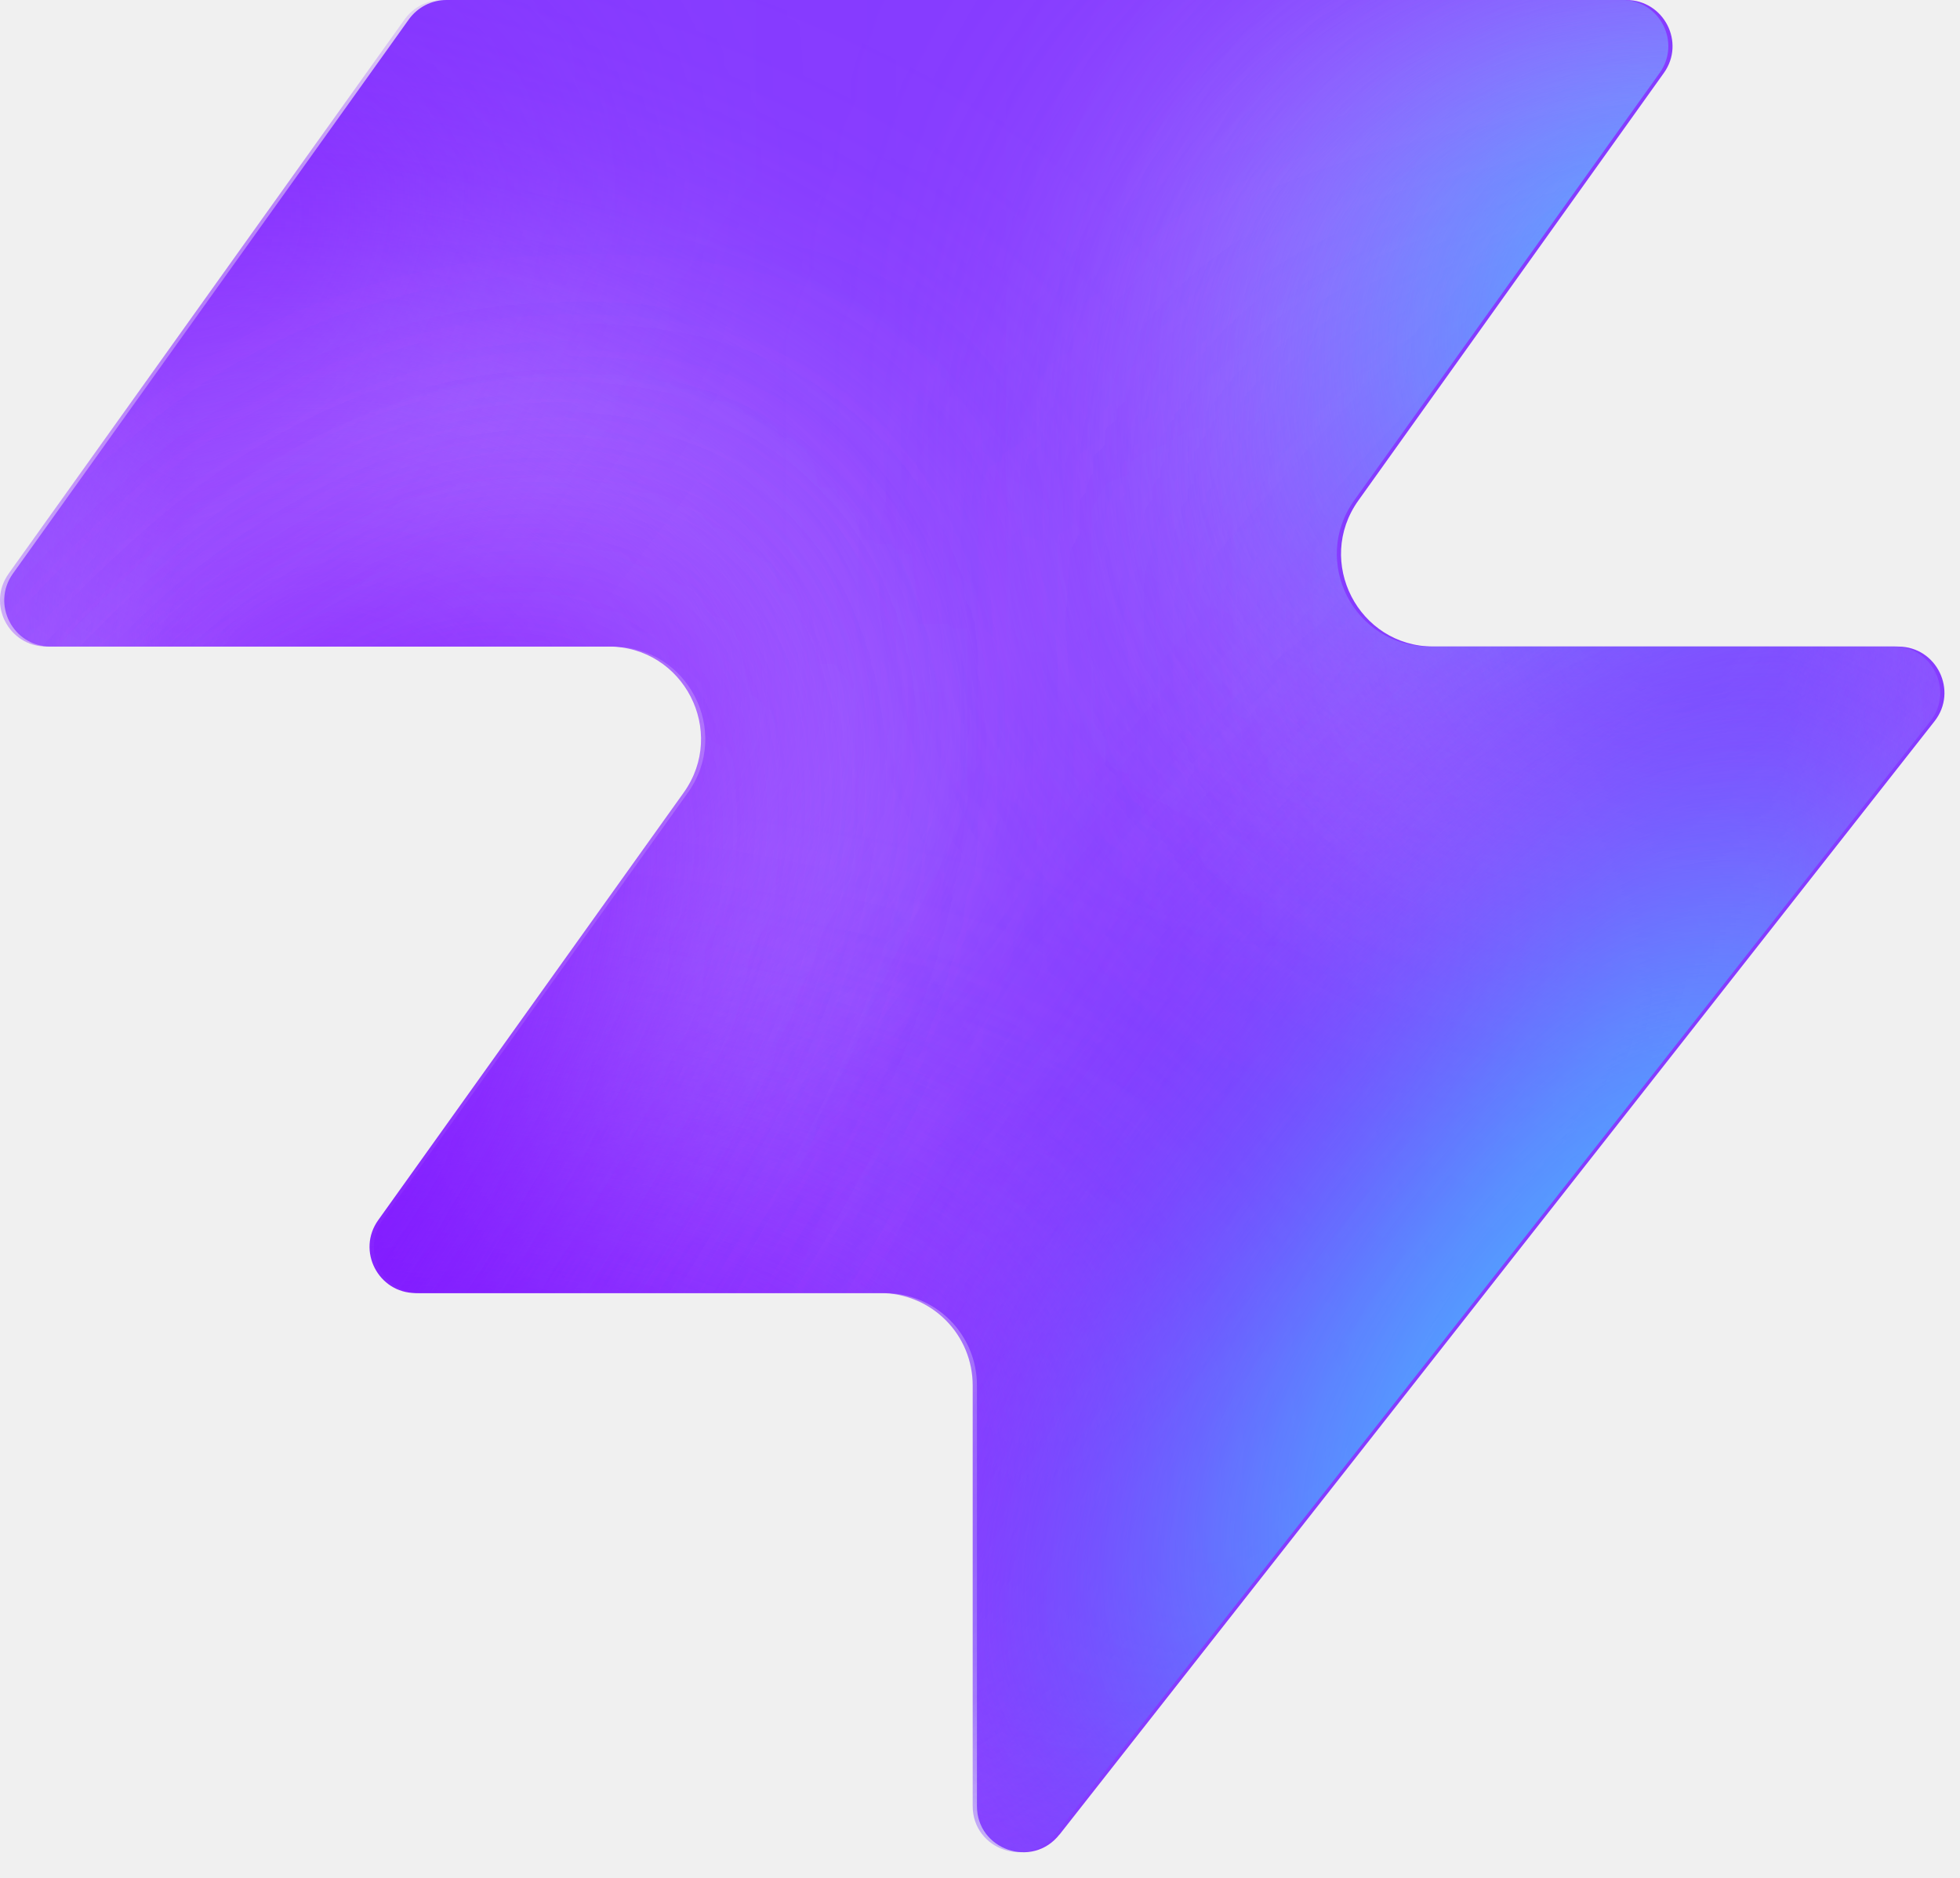
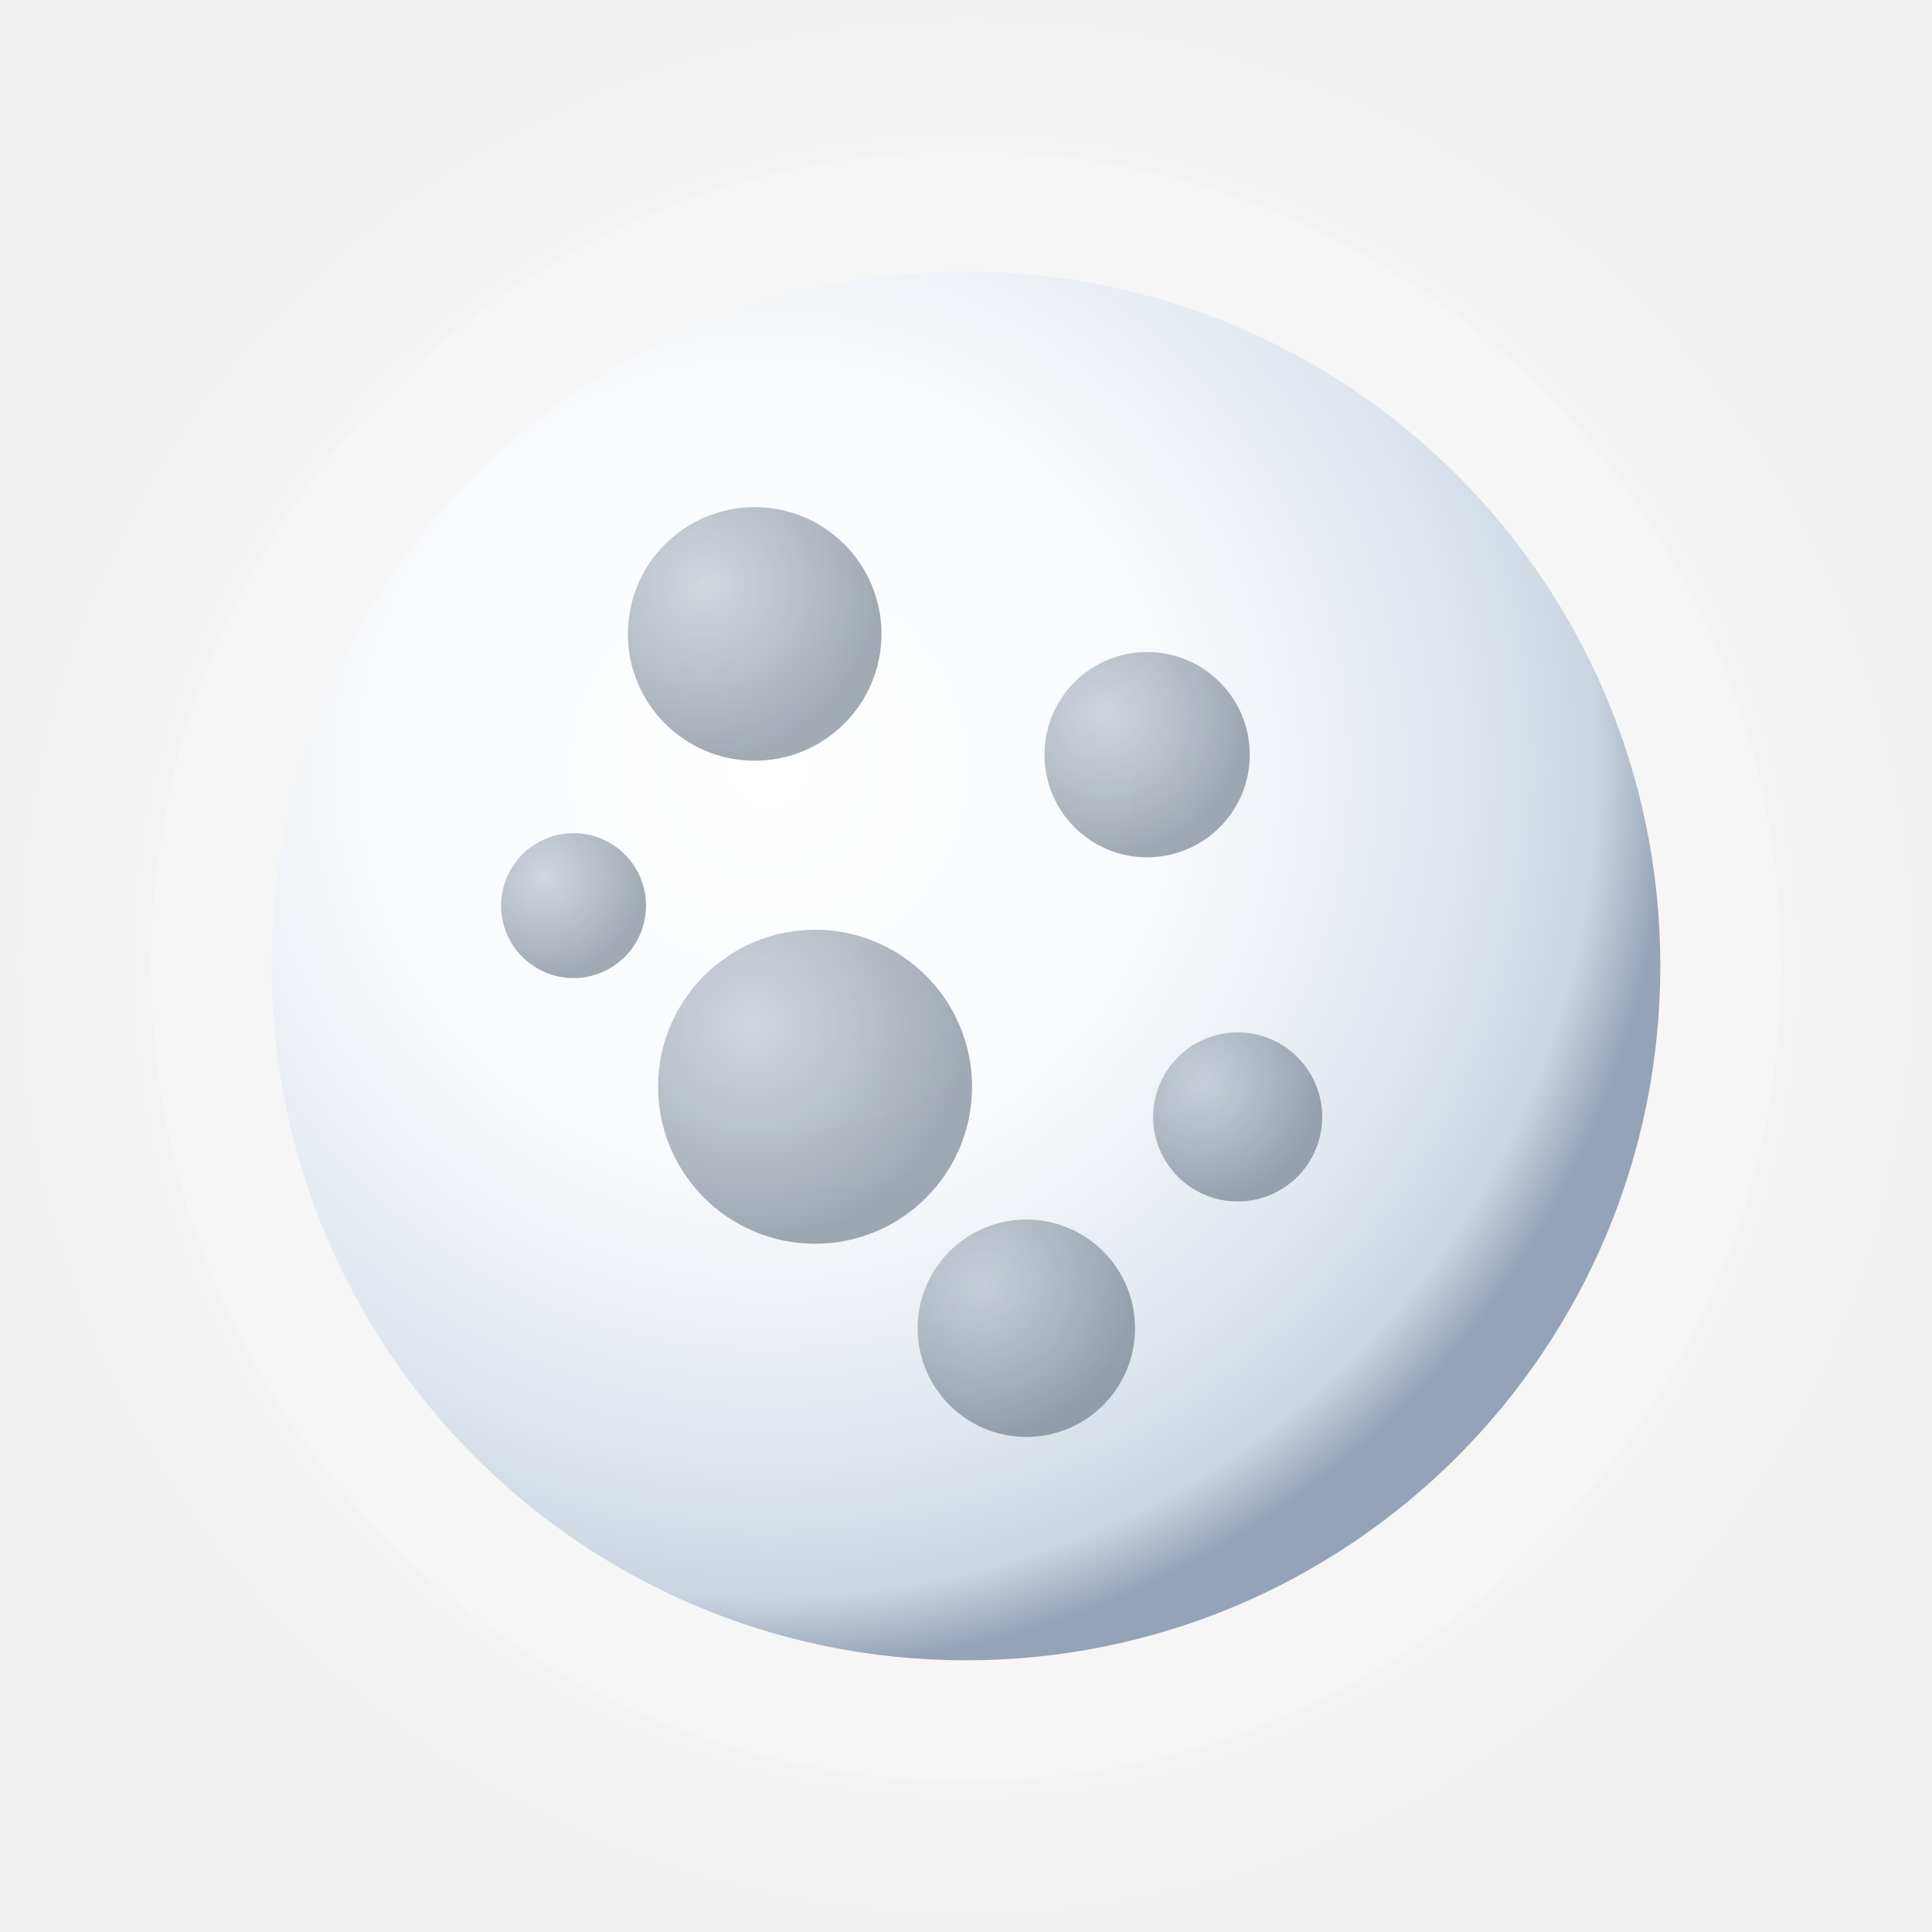
- <svg xmlns="http://www.w3.org/2000/svg" width="48" height="46" fill="none" viewBox="0 0 48 46">
-   <path fill="#863bff" d="M25.946 44.938c-.664.845-2.021.375-2.021-.698V33.937a2.26 2.26 0 0 0-2.262-2.262H10.287c-.92 0-1.456-1.04-.92-1.788l7.48-10.471c1.07-1.497 0-3.578-1.842-3.578H1.237c-.92 0-1.456-1.04-.92-1.788L10.013.474c.214-.297.556-.474.92-.474h28.894c.92 0 1.456 1.04.92 1.788l-7.48 10.471c-1.07 1.498 0 3.579 1.842 3.579h11.377c.943 0 1.473 1.088.89 1.83L25.947 44.94z" style="fill:#863bff;fill:color(display-p3 .525 .23 1);fill-opacity:1" />
-   <mask id="a" width="48" height="46" x="0" y="0" maskUnits="userSpaceOnUse" style="mask-type:alpha">
-     <path fill="#000" d="M25.842 44.938c-.664.844-2.021.375-2.021-.698V33.937a2.26 2.26 0 0 0-2.262-2.262H10.183c-.92 0-1.456-1.04-.92-1.788l7.48-10.471c1.07-1.498 0-3.579-1.842-3.579H1.133c-.92 0-1.456-1.04-.92-1.787L9.91.473c.214-.297.556-.474.92-.474h28.894c.92 0 1.456 1.04.92 1.788l-7.48 10.471c-1.07 1.498 0 3.578 1.842 3.578h11.377c.943 0 1.473 1.088.89 1.832L25.843 44.94z" style="fill:#000;fill-opacity:1" />
-   </mask>
-   <g mask="url(#a)">
-     <g filter="url(#b)">
-       <ellipse cx="5.508" cy="14.704" fill="#ede6ff" rx="5.508" ry="14.704" style="fill:#ede6ff;fill:color(display-p3 .927 .903 1);fill-opacity:1" transform="matrix(.00324 1 1 -.00324 -4.47 31.516)" />
-     </g>
-     <g filter="url(#c)">
-       <ellipse cx="10.399" cy="29.851" fill="#ede6ff" rx="10.399" ry="29.851" style="fill:#ede6ff;fill:color(display-p3 .927 .903 1);fill-opacity:1" transform="matrix(.00324 1 1 -.00324 -39.328 7.883)" />
-     </g>
-     <g filter="url(#d)">
-       <ellipse cx="5.508" cy="30.487" fill="#7e14ff" rx="5.508" ry="30.487" style="fill:#7e14ff;fill:color(display-p3 .492 .077 1);fill-opacity:1" transform="rotate(89.814 -25.913 -14.639)scale(1 -1)" />
-     </g>
-     <g filter="url(#e)">
-       <ellipse cx="5.508" cy="30.599" fill="#7e14ff" rx="5.508" ry="30.599" style="fill:#7e14ff;fill:color(display-p3 .492 .077 1);fill-opacity:1" transform="rotate(89.814 -32.644 -3.334)scale(1 -1)" />
-     </g>
-     <g filter="url(#f)">
-       <ellipse cx="5.508" cy="30.599" fill="#7e14ff" rx="5.508" ry="30.599" style="fill:#7e14ff;fill:color(display-p3 .492 .077 1);fill-opacity:1" transform="matrix(.00324 1 1 -.00324 -34.34 30.47)" />
-     </g>
-     <g filter="url(#g)">
-       <ellipse cx="14.072" cy="22.078" fill="#ede6ff" rx="14.072" ry="22.078" style="fill:#ede6ff;fill:color(display-p3 .927 .903 1);fill-opacity:1" transform="rotate(93.35 24.506 48.493)scale(-1 1)" />
-     </g>
-     <g filter="url(#h)">
-       <ellipse cx="3.47" cy="21.501" fill="#7e14ff" rx="3.47" ry="21.501" style="fill:#7e14ff;fill:color(display-p3 .492 .077 1);fill-opacity:1" transform="rotate(89.009 28.708 47.59)scale(-1 1)" />
-     </g>
-     <g filter="url(#i)">
-       <ellipse cx="3.47" cy="21.501" fill="#7e14ff" rx="3.47" ry="21.501" style="fill:#7e14ff;fill:color(display-p3 .492 .077 1);fill-opacity:1" transform="rotate(89.009 28.708 47.59)scale(-1 1)" />
-     </g>
-     <g filter="url(#j)">
-       <ellipse cx=".387" cy="8.972" fill="#7e14ff" rx="4.407" ry="29.108" style="fill:#7e14ff;fill:color(display-p3 .492 .077 1);fill-opacity:1" transform="rotate(39.51 .387 8.972)" />
-     </g>
-     <g filter="url(#k)">
-       <ellipse cx="47.523" cy="-6.092" fill="#7e14ff" rx="4.407" ry="29.108" style="fill:#7e14ff;fill:color(display-p3 .492 .077 1);fill-opacity:1" transform="rotate(37.892 47.523 -6.092)" />
-     </g>
-     <g filter="url(#l)">
-       <ellipse cx="41.412" cy="6.333" fill="#47bfff" rx="5.971" ry="9.665" style="fill:#47bfff;fill:color(display-p3 .28 .748 1);fill-opacity:1" transform="rotate(37.892 41.412 6.333)" />
-     </g>
-     <g filter="url(#m)">
-       <ellipse cx="-1.879" cy="38.332" fill="#7e14ff" rx="4.407" ry="29.108" style="fill:#7e14ff;fill:color(display-p3 .492 .077 1);fill-opacity:1" transform="rotate(37.892 -1.88 38.332)" />
-     </g>
-     <g filter="url(#n)">
-       <ellipse cx="-1.879" cy="38.332" fill="#7e14ff" rx="4.407" ry="29.108" style="fill:#7e14ff;fill:color(display-p3 .492 .077 1);fill-opacity:1" transform="rotate(37.892 -1.88 38.332)" />
-     </g>
-     <g filter="url(#o)">
-       <ellipse cx="35.651" cy="29.907" fill="#7e14ff" rx="4.407" ry="29.108" style="fill:#7e14ff;fill:color(display-p3 .492 .077 1);fill-opacity:1" transform="rotate(37.892 35.651 29.907)" />
-     </g>
-     <g filter="url(#p)">
-       <ellipse cx="38.418" cy="32.4" fill="#47bfff" rx="5.971" ry="15.297" style="fill:#47bfff;fill:color(display-p3 .28 .748 1);fill-opacity:1" transform="rotate(37.892 38.418 32.4)" />
-     </g>
-   </g>
+ <svg xmlns="http://www.w3.org/2000/svg" viewBox="0 0 64 64" width="64" height="64">
  <defs>
-     <filter id="b" width="60.045" height="41.654" x="-19.77" y="16.149" color-interpolation-filters="sRGB" filterUnits="userSpaceOnUse">
-       <feFlood flood-opacity="0" result="BackgroundImageFix" />
-       <feBlend in="SourceGraphic" in2="BackgroundImageFix" result="shape" />
-       <feGaussianBlur result="effect1_foregroundBlur_2002_17158" stdDeviation="7.659" />
+     <radialGradient id="whiteMoonGlow" cx="36%" cy="36%" r="64%">
+       <stop offset="0%" stop-color="#ffffff" />
+       <stop offset="45%" stop-color="#f8fafc" />
+       <stop offset="75%" stop-color="#e2e8f0" />
+       <stop offset="92%" stop-color="#cbd5e1" />
+       <stop offset="100%" stop-color="#94a3b8" />
+     </radialGradient>
+     <filter id="whiteHalo" x="-30%" y="-30%" width="160%" height="160%">
+       <feGaussianBlur stdDeviation="3.5" result="blur" />
+       <feComposite in="SourceGraphic" in2="blur" operator="over" />
    </filter>
-     <filter id="c" width="90.34" height="51.437" x="-54.613" y="-7.533" color-interpolation-filters="sRGB" filterUnits="userSpaceOnUse">
-       <feFlood flood-opacity="0" result="BackgroundImageFix" />
-       <feBlend in="SourceGraphic" in2="BackgroundImageFix" result="shape" />
-       <feGaussianBlur result="effect1_foregroundBlur_2002_17158" stdDeviation="7.659" />
-     </filter>
-     <filter id="d" width="79.355" height="29.4" x="-49.64" y="2.03" color-interpolation-filters="sRGB" filterUnits="userSpaceOnUse">
-       <feFlood flood-opacity="0" result="BackgroundImageFix" />
-       <feBlend in="SourceGraphic" in2="BackgroundImageFix" result="shape" />
-       <feGaussianBlur result="effect1_foregroundBlur_2002_17158" stdDeviation="4.596" />
-     </filter>
-     <filter id="e" width="79.579" height="29.4" x="-45.045" y="20.029" color-interpolation-filters="sRGB" filterUnits="userSpaceOnUse">
-       <feFlood flood-opacity="0" result="BackgroundImageFix" />
-       <feBlend in="SourceGraphic" in2="BackgroundImageFix" result="shape" />
-       <feGaussianBlur result="effect1_foregroundBlur_2002_17158" stdDeviation="4.596" />
-     </filter>
-     <filter id="f" width="79.579" height="29.4" x="-43.513" y="21.178" color-interpolation-filters="sRGB" filterUnits="userSpaceOnUse">
-       <feFlood flood-opacity="0" result="BackgroundImageFix" />
-       <feBlend in="SourceGraphic" in2="BackgroundImageFix" result="shape" />
-       <feGaussianBlur result="effect1_foregroundBlur_2002_17158" stdDeviation="4.596" />
-     </filter>
-     <filter id="g" width="74.749" height="58.852" x="15.756" y="-17.901" color-interpolation-filters="sRGB" filterUnits="userSpaceOnUse">
-       <feFlood flood-opacity="0" result="BackgroundImageFix" />
-       <feBlend in="SourceGraphic" in2="BackgroundImageFix" result="shape" />
-       <feGaussianBlur result="effect1_foregroundBlur_2002_17158" stdDeviation="7.659" />
-     </filter>
-     <filter id="h" width="61.377" height="25.362" x="23.548" y="2.284" color-interpolation-filters="sRGB" filterUnits="userSpaceOnUse">
-       <feFlood flood-opacity="0" result="BackgroundImageFix" />
-       <feBlend in="SourceGraphic" in2="BackgroundImageFix" result="shape" />
-       <feGaussianBlur result="effect1_foregroundBlur_2002_17158" stdDeviation="4.596" />
-     </filter>
-     <filter id="i" width="61.377" height="25.362" x="23.548" y="2.284" color-interpolation-filters="sRGB" filterUnits="userSpaceOnUse">
-       <feFlood flood-opacity="0" result="BackgroundImageFix" />
-       <feBlend in="SourceGraphic" in2="BackgroundImageFix" result="shape" />
-       <feGaussianBlur result="effect1_foregroundBlur_2002_17158" stdDeviation="4.596" />
-     </filter>
-     <filter id="j" width="56.045" height="63.649" x="-27.636" y="-22.853" color-interpolation-filters="sRGB" filterUnits="userSpaceOnUse">
-       <feFlood flood-opacity="0" result="BackgroundImageFix" />
-       <feBlend in="SourceGraphic" in2="BackgroundImageFix" result="shape" />
-       <feGaussianBlur result="effect1_foregroundBlur_2002_17158" stdDeviation="4.596" />
-     </filter>
-     <filter id="k" width="54.814" height="64.646" x="20.116" y="-38.415" color-interpolation-filters="sRGB" filterUnits="userSpaceOnUse">
-       <feFlood flood-opacity="0" result="BackgroundImageFix" />
-       <feBlend in="SourceGraphic" in2="BackgroundImageFix" result="shape" />
-       <feGaussianBlur result="effect1_foregroundBlur_2002_17158" stdDeviation="4.596" />
-     </filter>
-     <filter id="l" width="33.541" height="35.313" x="24.641" y="-11.323" color-interpolation-filters="sRGB" filterUnits="userSpaceOnUse">
-       <feFlood flood-opacity="0" result="BackgroundImageFix" />
-       <feBlend in="SourceGraphic" in2="BackgroundImageFix" result="shape" />
-       <feGaussianBlur result="effect1_foregroundBlur_2002_17158" stdDeviation="4.596" />
-     </filter>
-     <filter id="m" width="54.814" height="64.646" x="-29.286" y="6.009" color-interpolation-filters="sRGB" filterUnits="userSpaceOnUse">
-       <feFlood flood-opacity="0" result="BackgroundImageFix" />
-       <feBlend in="SourceGraphic" in2="BackgroundImageFix" result="shape" />
-       <feGaussianBlur result="effect1_foregroundBlur_2002_17158" stdDeviation="4.596" />
-     </filter>
-     <filter id="n" width="54.814" height="64.646" x="-29.286" y="6.009" color-interpolation-filters="sRGB" filterUnits="userSpaceOnUse">
-       <feFlood flood-opacity="0" result="BackgroundImageFix" />
-       <feBlend in="SourceGraphic" in2="BackgroundImageFix" result="shape" />
-       <feGaussianBlur result="effect1_foregroundBlur_2002_17158" stdDeviation="4.596" />
-     </filter>
-     <filter id="o" width="54.814" height="64.646" x="8.244" y="-2.416" color-interpolation-filters="sRGB" filterUnits="userSpaceOnUse">
-       <feFlood flood-opacity="0" result="BackgroundImageFix" />
-       <feBlend in="SourceGraphic" in2="BackgroundImageFix" result="shape" />
-       <feGaussianBlur result="effect1_foregroundBlur_2002_17158" stdDeviation="4.596" />
-     </filter>
-     <filter id="p" width="39.409" height="43.623" x="18.713" y="10.588" color-interpolation-filters="sRGB" filterUnits="userSpaceOnUse">
-       <feFlood flood-opacity="0" result="BackgroundImageFix" />
-       <feBlend in="SourceGraphic" in2="BackgroundImageFix" result="shape" />
-       <feGaussianBlur result="effect1_foregroundBlur_2002_17158" stdDeviation="4.596" />
-     </filter>
+     <radialGradient id="craterSlate" cx="30%" cy="30%" r="70%">
+       <stop offset="0%" stop-color="rgba(100, 116, 139, 0.28)" />
+       <stop offset="100%" stop-color="rgba(71, 85, 105, 0.50)" />
+     </radialGradient>
  </defs>
+   <circle cx="32" cy="32" r="27" fill="#ffffff" opacity="0.4" filter="url(#whiteHalo)" />
+   <circle cx="32" cy="32" r="23" fill="url(#whiteMoonGlow)" />
+   <circle cx="25" cy="21" r="4.2" fill="url(#craterSlate)" />
+   <circle cx="38" cy="25" r="3.4" fill="url(#craterSlate)" />
+   <circle cx="27" cy="36" r="5.2" fill="url(#craterSlate)" />
+   <circle cx="41" cy="37" r="2.8" fill="url(#craterSlate)" />
+   <circle cx="19" cy="30" r="2.4" fill="url(#craterSlate)" />
+   <circle cx="34" cy="44" r="3.6" fill="url(#craterSlate)" />
</svg>
